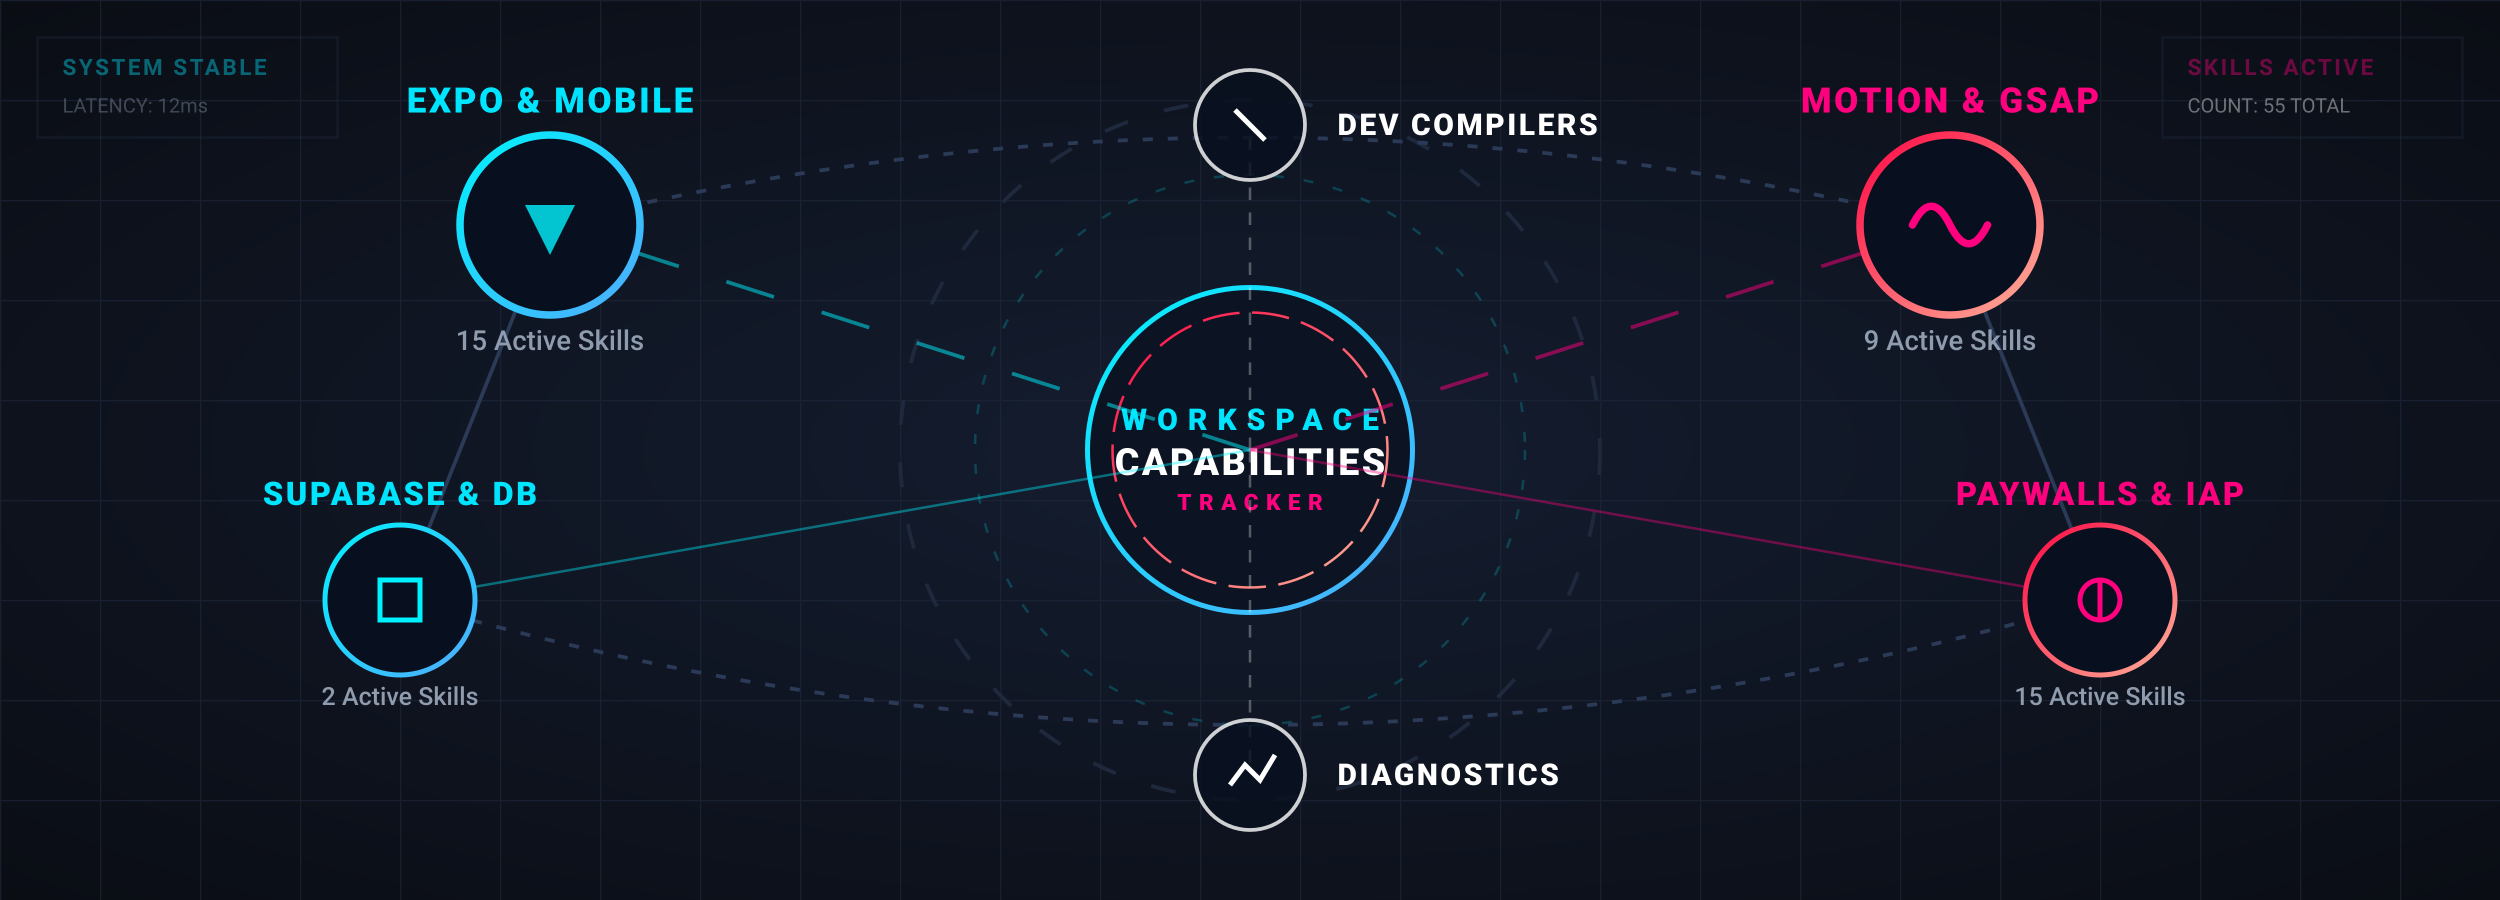
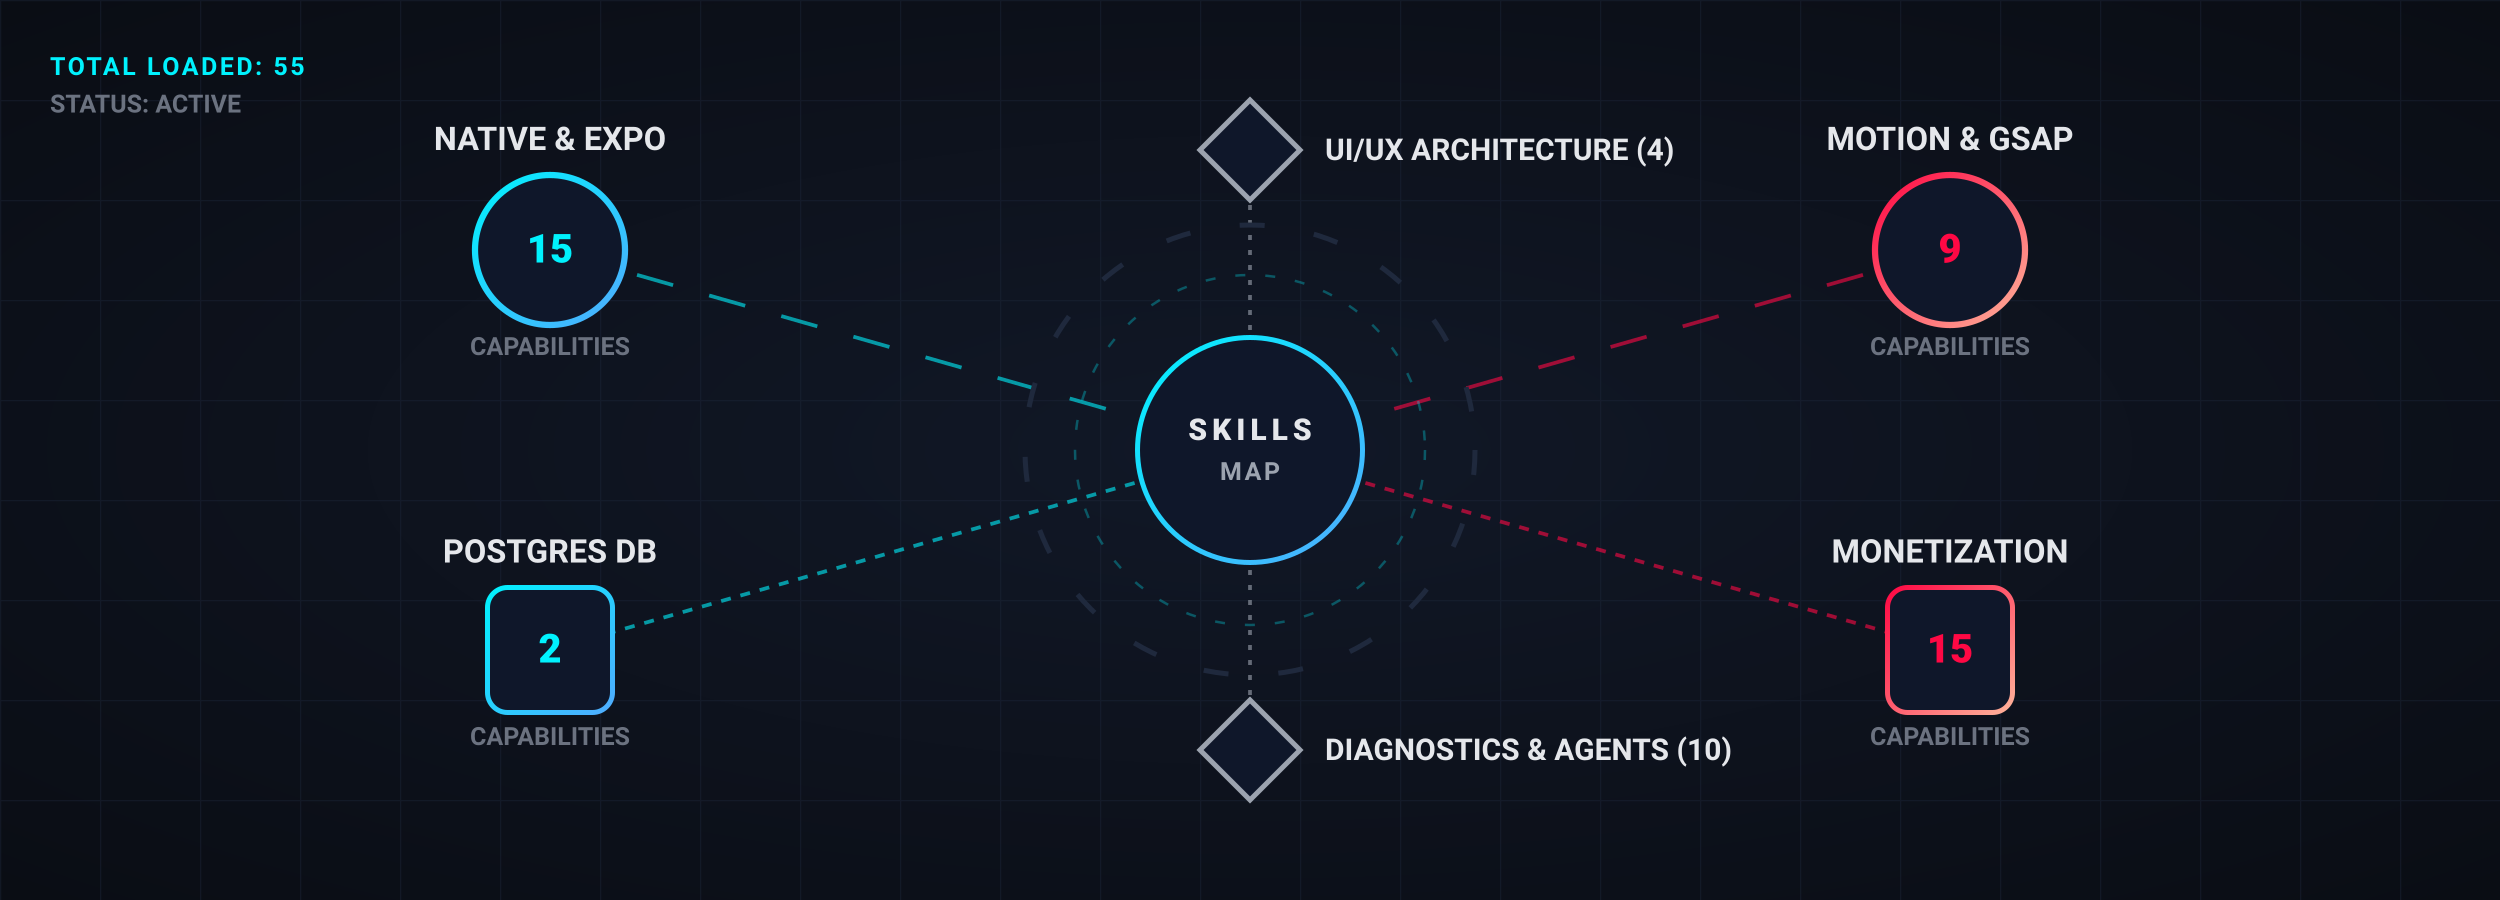
- <svg xmlns="http://www.w3.org/2000/svg" viewBox="0 0 1000 360" width="100%" style="background:#0a0d14; border-radius:16px; border:1px solid #1f293d; overflow:hidden; font-family:'Segoe UI',Roboto,Helvetica,Arial,sans-serif; box-shadow:0 20px 40px rgba(0,0,0,0.5);">
+ <svg xmlns="http://www.w3.org/2000/svg" viewBox="0 0 1000 360" width="100%" style="background:#0a0d14; border-radius:12px; border:1px solid #1f293d; font-family:-apple-system,BlinkMacSystemFont,'Segoe UI',Roboto,sans-serif;">
  <style>
-     @keyframes pulse {
-       0%, 100% { opacity: 0.2; transform: scale(1); }
-       50% { opacity: 0.8; transform: scale(1.05); }
-     }
    @keyframes gridMove {
      0% { transform: translateY(0); }
      100% { transform: translateY(40px); }
    }
    @keyframes laser {
      0% { stroke-dashoffset: 200; }
      100% { stroke-dashoffset: 0; }
    }
    @keyframes rotRing {
      0% { transform: rotate(0deg); }
      100% { transform: rotate(360deg); }
    }
-     @keyframes glowPulse {
-       0%, 100% { filter: drop-shadow(0 0 5px rgba(0,229,255,0.4)) drop-shadow(0 0 15px rgba(0,229,255,0.2)); }
-       50% { filter: drop-shadow(0 0 15px rgba(0,229,255,0.8)) drop-shadow(0 0 30px rgba(0,229,255,0.5)); }
+     @keyframes glowPulseCyan {
+       0%, 100% { filter: drop-shadow(0 0 4px rgba(0,229,255,0.3)); }
+       50% { filter: drop-shadow(0 0 12px rgba(0,229,255,0.7)); }
    }
    @keyframes glowPulsePink {
-       0%, 100% { filter: drop-shadow(0 0 5px rgba(255,0,127,0.4)) drop-shadow(0 0 15px rgba(255,0,127,0.2)); }
-       50% { filter: drop-shadow(0 0 15px rgba(255,0,127,0.8)) drop-shadow(0 0 30px rgba(255,0,127,0.5)); }
+       0%, 100% { filter: drop-shadow(0 0 4px rgba(255,0,127,0.3)); }
+       50% { filter: drop-shadow(0 0 12px rgba(255,0,127,0.7)); }
    }
-     @keyframes floatText {
-       0%, 100% { transform: translateY(0px); }
-       50% { transform: translateY(-4px); }
-     }
-     .node { cursor: pointer; transition: all 0.3s cubic-bezier(0.4, 0, 0.2, 1); }
-     .node:hover { transform: scale(1.1); }
+     .node { transition: all 0.3s ease; }
+     .node:hover { transform: scale(1.05); }
    .active-line {
-       stroke-dasharray: 20, 20;
-       animation: laser 4s linear infinite;
+       stroke-dasharray: 15, 15;
+       animation: laser 3s linear infinite;
    }
  </style>
  <defs>
    <radialGradient id="bgGlow" cx="50%" cy="50%" r="70%">
-       <stop offset="0%" stop-color="#141d30" />
+       <stop offset="0%" stop-color="#111827" />
      <stop offset="100%" stop-color="#0a0d14" />
    </radialGradient>
-     <linearGradient id="cyanGrad" x1="0%" y1="0%" x2="100%" y2="100%">
+     <linearGradient id="cyan" x1="0%" y1="0%" x2="100%" y2="100%">
      <stop offset="0%" stop-color="#00f2fe" />
      <stop offset="100%" stop-color="#4facfe" />
    </linearGradient>
-     <linearGradient id="pinkGrad" x1="0%" y1="0%" x2="100%" y2="100%">
+     <linearGradient id="pink" x1="0%" y1="0%" x2="100%" y2="100%">
      <stop offset="0%" stop-color="#ff0844" />
      <stop offset="100%" stop-color="#ffb199" />
    </linearGradient>
    <pattern id="grid" width="40" height="40" patternUnits="userSpaceOnUse">
-       <path d="M 40 0 L 0 0 0 40" fill="none" stroke="#1f293d" stroke-width="1" opacity="0.6" />
+       <path d="M 40 0 L 0 0 0 40" fill="none" stroke="#1f293d" stroke-width="1" opacity="0.4" />
    </pattern>
  </defs>
  <rect width="100%" height="100%" fill="url(#bgGlow)" />
-   <g style="animation: gridMove 8s linear infinite;">
+   <g style="animation: gridMove 10s linear infinite;">
    <rect width="100%" height="200%" fill="url(#grid)" y="-100%" />
  </g>
+   <g stroke-width="1.5" fill="none" opacity="0.6">
+     <line x1="500" y1="180" x2="220" y2="100" stroke="#00f2fe" class="active-line" />
+     <line x1="500" y1="180" x2="780" y2="100" stroke="#ff0844" class="active-line" />
+     <line x1="500" y1="180" x2="220" y2="260" stroke="#00f2fe" stroke-dasharray="4,4" />
+     <line x1="500" y1="180" x2="780" y2="260" stroke="#ff0844" stroke-dasharray="4,4" />
+     <line x1="500" y1="180" x2="500" y2="60" stroke="#9ca3af" stroke-dasharray="2,4" />
+     <line x1="500" y1="180" x2="500" y2="300" stroke="#9ca3af" stroke-dasharray="2,4" />
+   </g>
  <g transform="translate(500, 180)">
-     <circle r="140" fill="none" stroke="#1f293d" stroke-width="1.5" stroke-dasharray="10,15" style="animation: rotRing 60s linear infinite; transform-origin: center;" />
-     <circle r="110" fill="none" stroke="#00f2fe" stroke-width="1" opacity="0.2" stroke-dasharray="4,8" style="animation: rotRing 20s linear infinite reverse; transform-origin: center;" />
-     <circle r="65" fill="#0c1322" stroke="url(#cyanGrad)" stroke-width="2" style="animation: glowPulse 4s ease-in-out infinite;" />
-     <circle r="55" fill="none" stroke="url(#pinkGrad)" stroke-width="1" stroke-dasharray="15,5" style="animation: rotRing 15s linear infinite; transform-origin: center;" />
-     <g style="animation: floatText 3s ease-in-out infinite;">
-       <text y="-8" text-anchor="middle" fill="#00e5ff" font-size="12" font-weight="900" letter-spacing="4">WORKSPACE</text>
-       <text y="10" text-anchor="middle" fill="#ffffff" font-size="15" font-weight="900" letter-spacing="1">CAPABILITIES</text>
-       <text y="24" text-anchor="middle" fill="#ff007f" font-size="9" font-weight="800" letter-spacing="3">TRACKER</text>
-     </g>
+     <circle r="90" fill="none" stroke="#1f293d" stroke-width="2" stroke-dasharray="10,20" style="animation: rotRing 40s linear infinite;" />
+     <circle r="70" fill="none" stroke="#00f2fe" stroke-width="1" opacity="0.3" stroke-dasharray="4,8" style="animation: rotRing 20s linear infinite reverse;" />
+     <circle r="45" fill="#0f172a" stroke="url(#cyan)" stroke-width="2" style="animation: glowPulseCyan 4s ease-in-out infinite;" />
+     <text y="-4" text-anchor="middle" fill="#e5e7eb" font-size="12" font-weight="800" letter-spacing="2">SKILLS</text>
+     <text y="12" text-anchor="middle" fill="#9ca3af" font-size="10" font-weight="600" letter-spacing="1">MAP</text>
  </g>
-   <g>
-     <line x1="500" y1="180" x2="220" y2="90" stroke="#00f2fe" stroke-width="1.5" opacity="0.5" class="active-line" />
-     <line x1="500" y1="180" x2="780" y2="90" stroke="#ff007f" stroke-width="1.5" opacity="0.5" class="active-line" />
-     <line x1="500" y1="180" x2="160" y2="240" stroke="#00f2fe" stroke-width="1" opacity="0.4" />
-     <line x1="500" y1="180" x2="840" y2="240" stroke="#ff007f" stroke-width="1" opacity="0.4" />
-     <line x1="500" y1="180" x2="500" y2="50" stroke="#ffffff" stroke-width="1" opacity="0.3" stroke-dasharray="5,5" />
-     <line x1="500" y1="180" x2="500" y2="310" stroke="#ffffff" stroke-width="1" opacity="0.3" stroke-dasharray="5,5" />
-     <path d="M 220 90 Q 500 20 780 90" fill="none" stroke="#2b3a57" stroke-width="1.5" stroke-dasharray="4,6" />
-     <path d="M 160 240 Q 500 340 840 240" fill="none" stroke="#2b3a57" stroke-width="1.5" stroke-dasharray="4,6" />
-     <path d="M 220 90 L 160 240" fill="none" stroke="#2b3a57" stroke-width="1.5" />
-     <path d="M 780 90 L 840 240" fill="none" stroke="#2b3a57" stroke-width="1.5" />
+   <g class="node" transform="translate(220, 100)">
+     <circle r="30" fill="#0f172a" stroke="url(#cyan)" stroke-width="2.5" style="animation: glowPulseCyan 5s infinite;" />
+     <text y="-40" text-anchor="middle" fill="#e5e7eb" font-size="13" font-weight="700">NATIVE &amp; EXPO</text>
+     <text y="5" text-anchor="middle" fill="#00f2fe" font-size="16" font-weight="800">15</text>
+     <text y="42" text-anchor="middle" fill="#6b7280" font-size="10" font-weight="600">CAPABILITIES</text>
  </g>
-   <g class="node" transform="translate(220, 90)">
-     <circle r="36" fill="#080f1e" stroke="url(#cyanGrad)" stroke-width="3" style="animation: glowPulse 5s ease-in-out infinite;" />
-     <path d="M-10,-8 L10,-8 L0,12 Z" fill="#00f2fe" opacity="0.8" />
-     <text y="-45" text-anchor="middle" fill="#00e5ff" font-size="14" font-weight="900" letter-spacing="1">EXPO &amp; MOBILE</text>
-     <text y="50" text-anchor="middle" fill="#8f9cae" font-size="11" font-weight="500">15 Active Skills</text>
+   <g class="node" transform="translate(780, 100)">
+     <circle r="30" fill="#0f172a" stroke="url(#pink)" stroke-width="2.5" style="animation: glowPulsePink 5s infinite;" />
+     <text y="-40" text-anchor="middle" fill="#e5e7eb" font-size="13" font-weight="700">MOTION &amp; GSAP</text>
+     <text y="5" text-anchor="middle" fill="#ff0844" font-size="16" font-weight="800">9</text>
+     <text y="42" text-anchor="middle" fill="#6b7280" font-size="10" font-weight="600">CAPABILITIES</text>
  </g>
-   <g class="node" transform="translate(780, 90)">
-     <circle r="36" fill="#080f1e" stroke="url(#pinkGrad)" stroke-width="3" style="animation: glowPulsePink 5s ease-in-out infinite;" />
-     <path d="M-15,0 Q-7.5,-15 0,0 T15,0" fill="none" stroke="#ff007f" stroke-width="3" stroke-linecap="round" />
-     <text y="-45" text-anchor="middle" fill="#ff007f" font-size="14" font-weight="900" letter-spacing="1">MOTION &amp; GSAP</text>
-     <text y="50" text-anchor="middle" fill="#8f9cae" font-size="11" font-weight="500">9 Active Skills</text>
+   <g class="node" transform="translate(220, 260)">
+     <rect x="-25" y="-25" width="50" height="50" rx="8" fill="#0f172a" stroke="url(#cyan)" stroke-width="2" />
+     <text y="-35" text-anchor="middle" fill="#e5e7eb" font-size="13" font-weight="700">POSTGRES DB</text>
+     <text y="5" text-anchor="middle" fill="#00f2fe" font-size="16" font-weight="800">2</text>
+     <text y="38" text-anchor="middle" fill="#6b7280" font-size="10" font-weight="600">CAPABILITIES</text>
  </g>
-   <g class="node" transform="translate(160, 240)">
-     <circle r="30" fill="#080f1e" stroke="url(#cyanGrad)" stroke-width="2" />
-     <path d="M-8,-8 L8,-8 L8,8 L-8,8 Z" fill="none" stroke="#00f2fe" stroke-width="2" />
-     <text y="-38" text-anchor="middle" fill="#00e5ff" font-size="13" font-weight="800" letter-spacing="1">SUPABASE &amp; DB</text>
-     <text y="42" text-anchor="middle" fill="#8f9cae" font-size="10" font-weight="500">2 Active Skills</text>
+   <g class="node" transform="translate(780, 260)">
+     <rect x="-25" y="-25" width="50" height="50" rx="8" fill="#0f172a" stroke="url(#pink)" stroke-width="2" />
+     <text y="-35" text-anchor="middle" fill="#e5e7eb" font-size="13" font-weight="700">MONETIZATION</text>
+     <text y="5" text-anchor="middle" fill="#ff0844" font-size="16" font-weight="800">15</text>
+     <text y="38" text-anchor="middle" fill="#6b7280" font-size="10" font-weight="600">CAPABILITIES</text>
  </g>
-   <g class="node" transform="translate(840, 240)">
-     <circle r="30" fill="#080f1e" stroke="url(#pinkGrad)" stroke-width="2" />
-     <circle r="8" fill="none" stroke="#ff007f" stroke-width="2" />
-     <path d="M0,-8 L0,8" stroke="#ff007f" stroke-width="2" />
-     <text y="-38" text-anchor="middle" fill="#ff007f" font-size="13" font-weight="800" letter-spacing="1">PAYWALLS &amp; IAP</text>
-     <text y="42" text-anchor="middle" fill="#8f9cae" font-size="10" font-weight="500">15 Active Skills</text>
+   <g class="node" transform="translate(500, 60)">
+     <path d="M 0 -20 L 20 0 L 0 20 L -20 0 Z" fill="#0f172a" stroke="#9ca3af" stroke-width="2" />
+     <text x="30" y="4" fill="#e5e7eb" font-size="12" font-weight="700" text-anchor="start">UI/UX ARCHITECTURE (4)</text>
  </g>
-   <g class="node" transform="translate(500, 50)">
-     <circle r="22" fill="#080f1e" stroke="#ffffff" stroke-width="1.5" opacity="0.8" />
-     <line x1="-6" y1="-6" x2="6" y2="6" stroke="#ffffff" stroke-width="2" />
-     <text x="35" y="4" fill="#ffffff" font-size="12" font-weight="800" letter-spacing="1" text-anchor="start">DEV COMPILERS</text>
+   <g class="node" transform="translate(500, 300)">
+     <path d="M 0 -20 L 20 0 L 0 20 L -20 0 Z" fill="#0f172a" stroke="#9ca3af" stroke-width="2" />
+     <text x="30" y="4" fill="#e5e7eb" font-size="12" font-weight="700" text-anchor="start">DIAGNOSTICS &amp; AGENTS (10)</text>
  </g>
-   <g class="node" transform="translate(500, 310)">
-     <circle r="22" fill="#080f1e" stroke="#ffffff" stroke-width="1.5" opacity="0.8" />
-     <path d="M-8,4 L-2,-4 L4,2 L10,-8" fill="none" stroke="#ffffff" stroke-width="2" />
-     <text x="35" y="4" fill="#ffffff" font-size="12" font-weight="800" letter-spacing="1" text-anchor="start">DIAGNOSTICS</text>
-   </g>
-   <g opacity="0.4">
-     <rect x="15" y="15" width="120" height="40" fill="none" stroke="#1f293d" stroke-width="1" />
-     <text x="25" y="30" fill="#00e5ff" font-size="9" font-weight="700" letter-spacing="1">SYSTEM STABLE</text>
-     <text x="25" y="45" fill="#8f9cae" font-size="8">LATENCY: 12ms</text>
-     <rect x="865" y="15" width="120" height="40" fill="none" stroke="#1f293d" stroke-width="1" />
-     <text x="875" y="30" fill="#ff007f" font-size="9" font-weight="700" letter-spacing="1">SKILLS ACTIVE</text>
-     <text x="875" y="45" fill="#ffffff" font-size="8">COUNT: 55 TOTAL</text>
-   </g>
+   <text x="20" y="30" fill="#00f2fe" font-size="10" font-weight="700" letter-spacing="1">TOTAL LOADED: 55</text>
+   <text x="20" y="45" fill="#6b7280" font-size="10" font-weight="600">STATUS: ACTIVE</text>
</svg>
